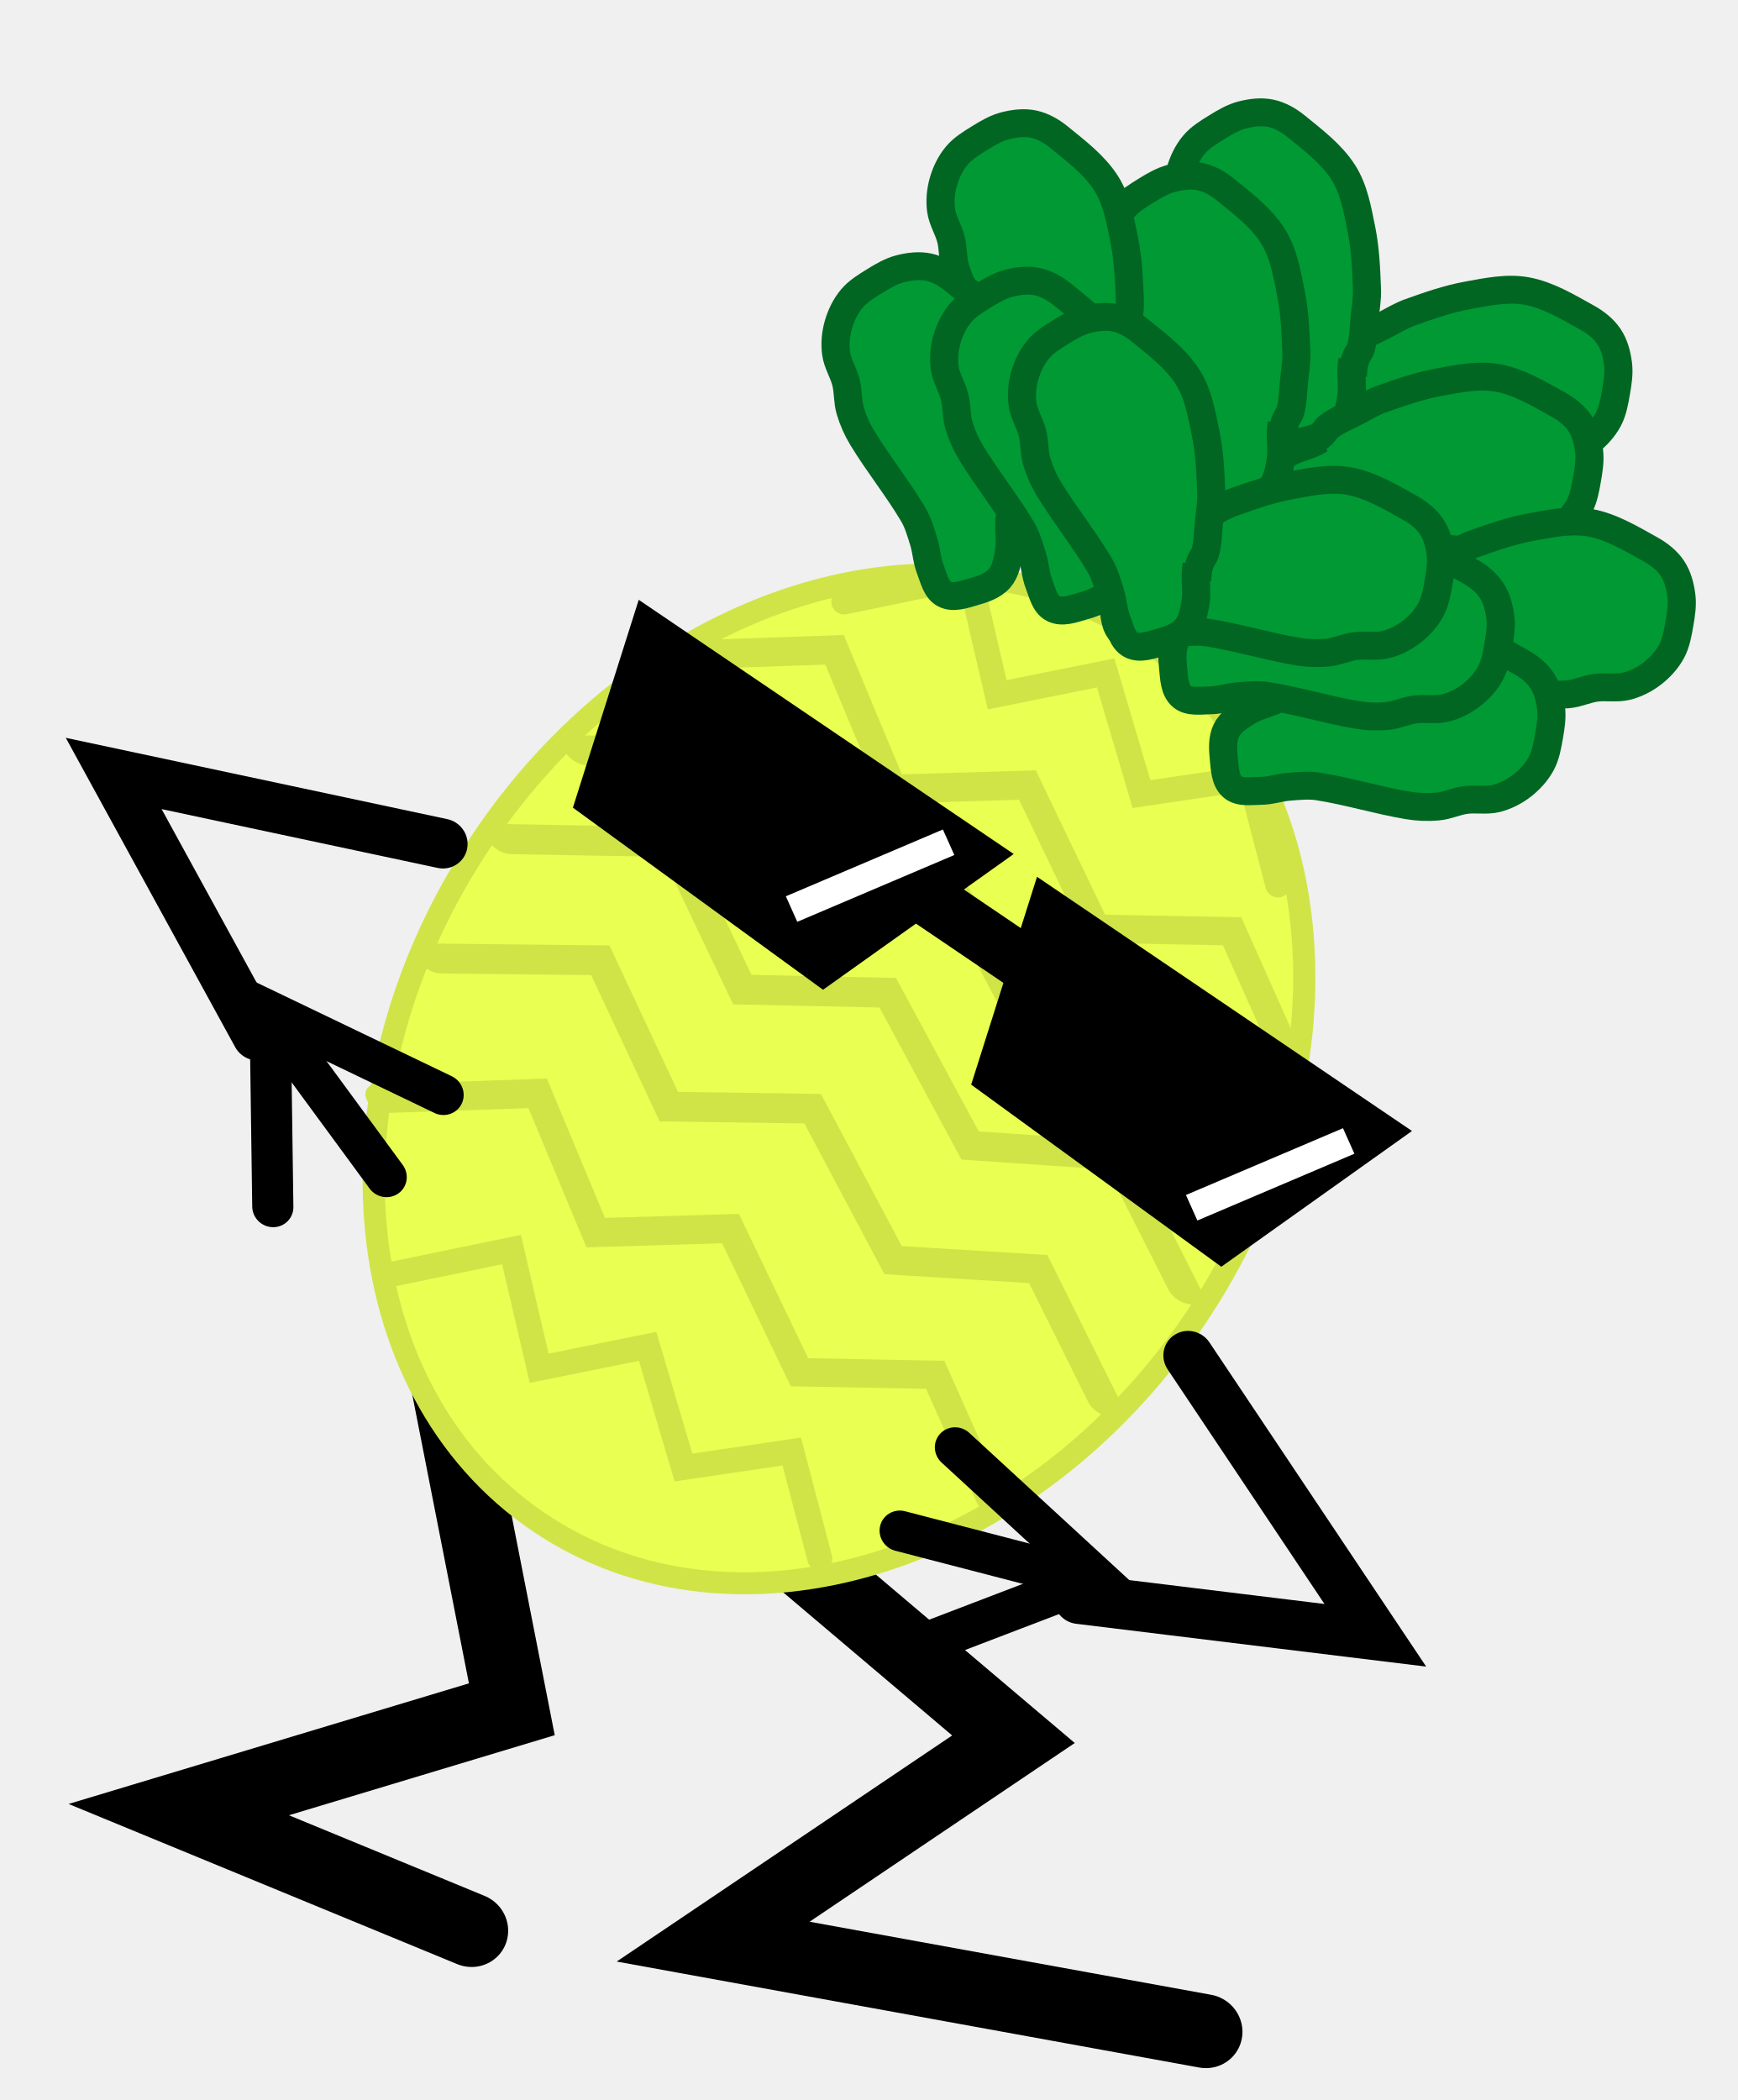
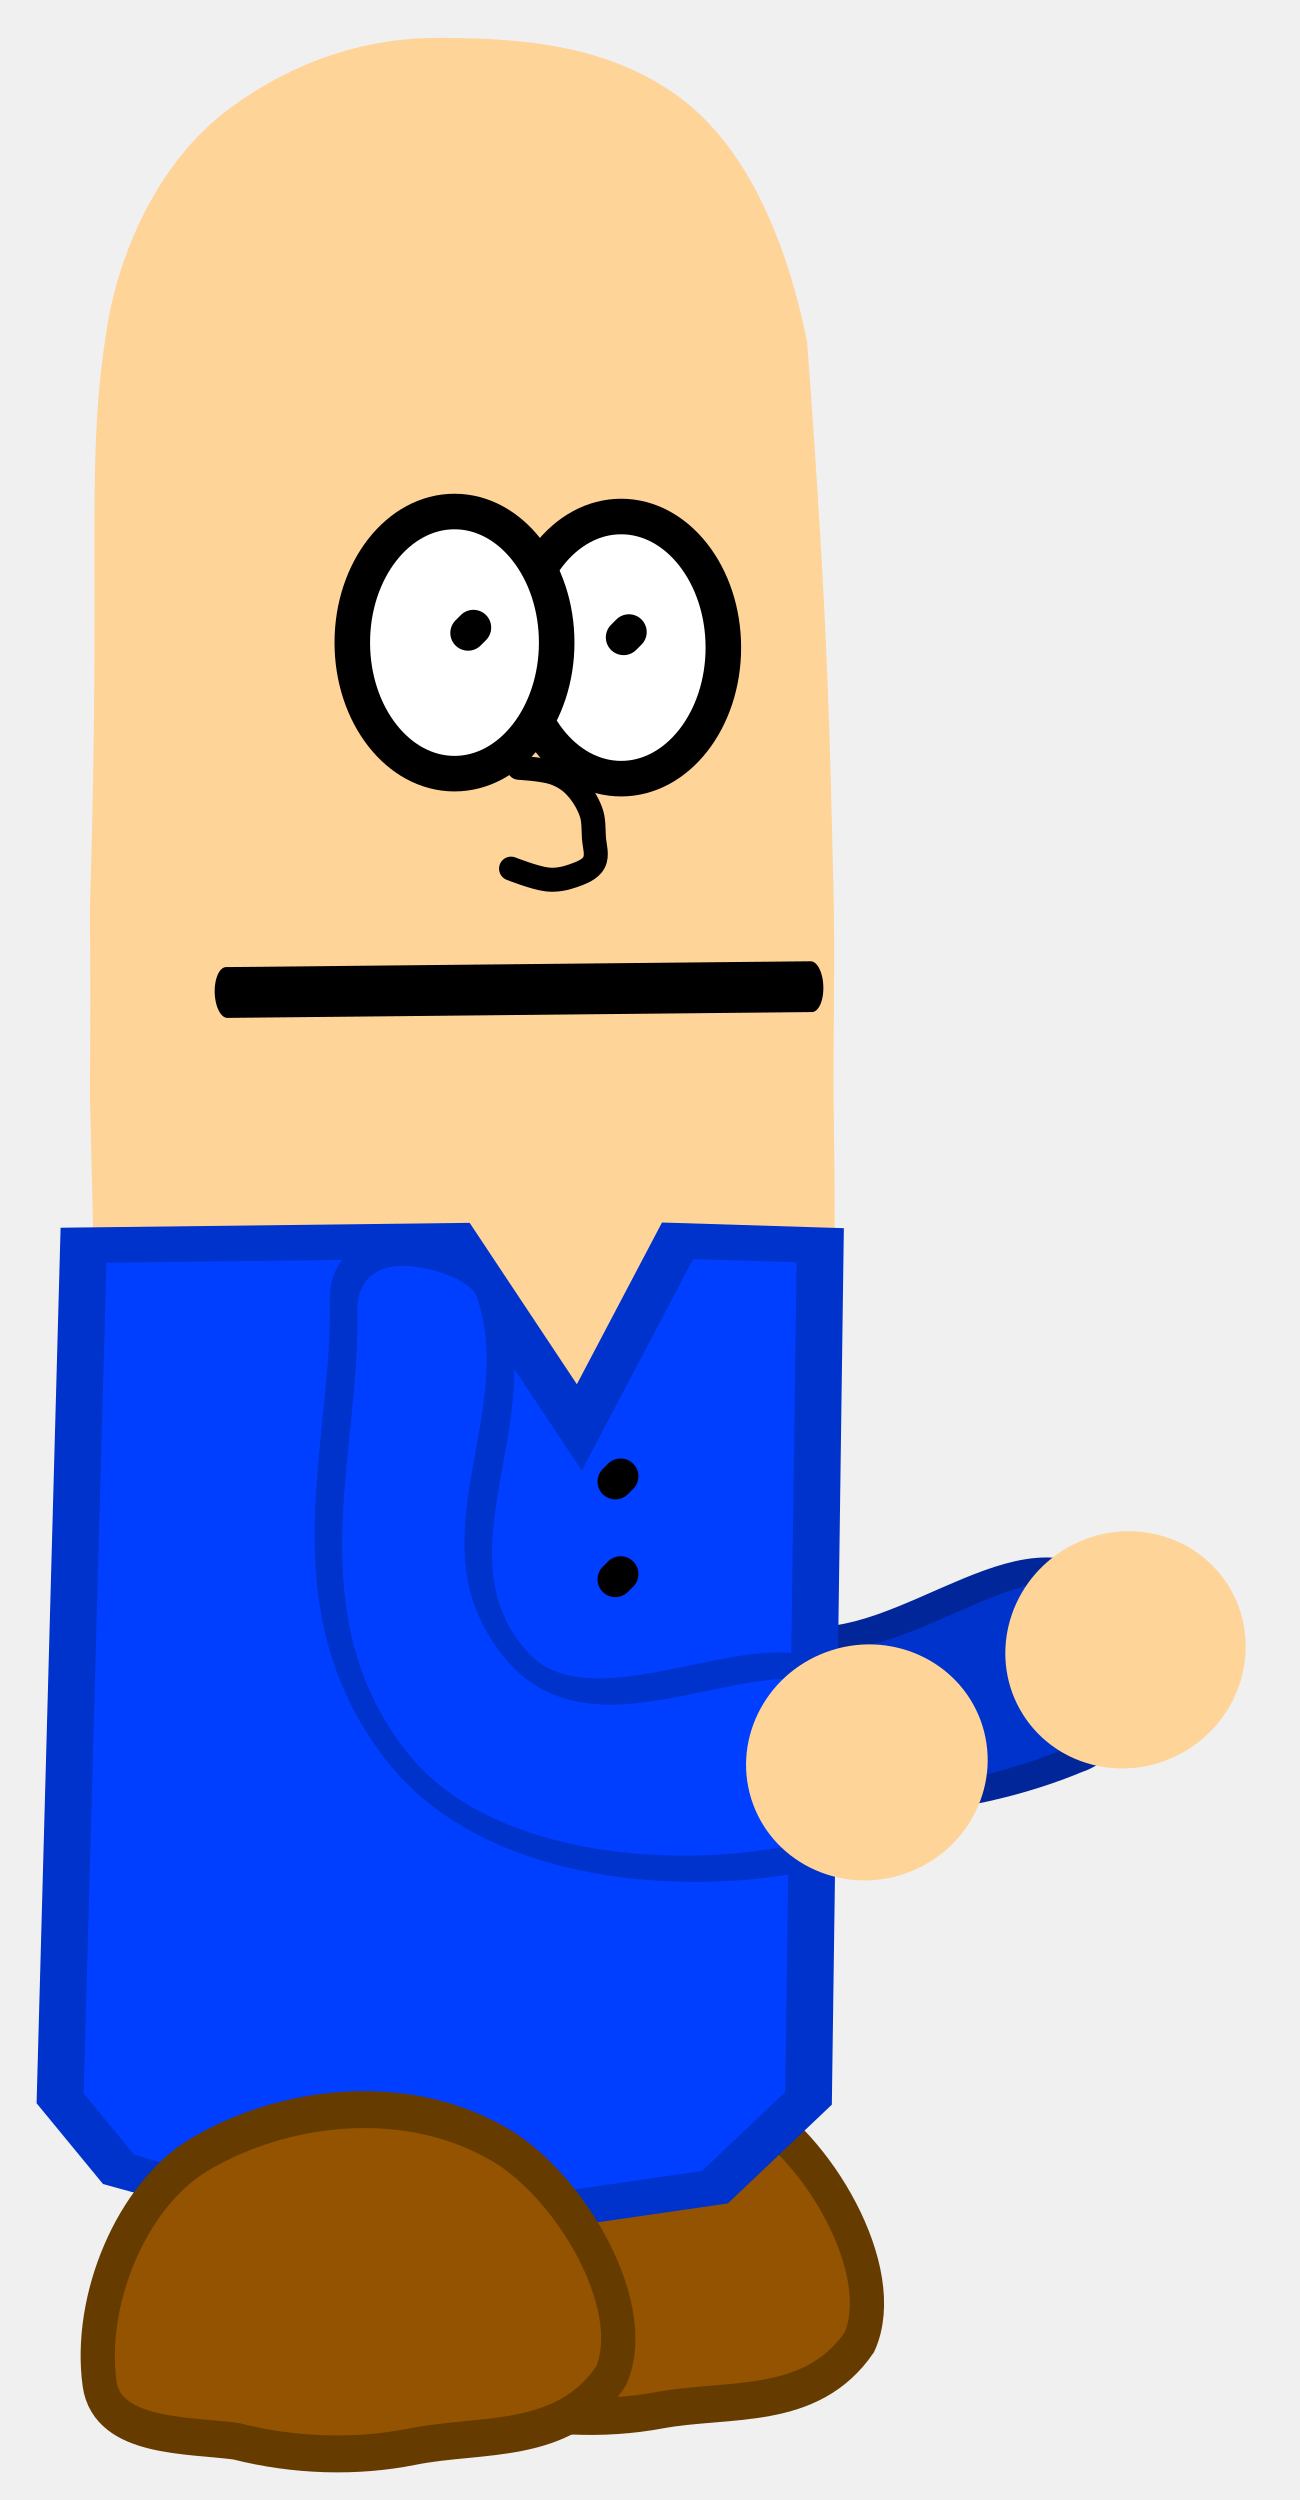
- <svg xmlns="http://www.w3.org/2000/svg" version="1.1" width="48" height="58" viewBox="1 -1 48 58">
-   <path id="ID0.8365832129493356" fill="none" stroke="#666666" stroke-width="2" stroke-linecap="round" d="M 177.350 190 " transform="matrix(1, 0, 0, 1, -239, -222)" />
-   <path id="ID0.8365832129493356" fill="none" stroke="#666666" stroke-width="2" stroke-linecap="round" d="M 177.350 190 " transform="matrix(1, 0, 0, 1, -397, -288)" />
-   <path id="ID0.8365832129493356" fill="none" stroke="#666666" stroke-width="2" stroke-linecap="round" d="M 177.350 190 " transform="matrix(1, 0, 0, 1, -358, -129)" />
-   <path id="ID0.8365832129493356" fill="none" stroke="#666666" stroke-width="2" stroke-linecap="round" d="M 177.350 190 " transform="matrix(1, 0, 0, 1, -243, -332)" />
-   <path id="ID0.6025561904534698" fill="none" stroke="#000000" stroke-width="2" stroke-linecap="round" d="M 235.850 194.350 L 224.900 195.550 L 228.500 204.700 L 216.300 199.200 " transform="matrix(-0.8572837, -0.5811647, -0.5691978, 0.8396311, 333.1, 13.55)" />
-   <path id="ID0.6025561904534698" fill="none" stroke="#000000" stroke-width="2" stroke-linecap="round" d="M 235.850 194.350 L 243.750 202.350 L 237.900 209.700 L 246.150 207.950 " transform="matrix(0.8572837, 0.5811647, -0.5691978, 0.8396311, -78.65, -265.35)" />
-   <path id="ID0.8365832129493356" fill="none" stroke="#666666" stroke-width="2" stroke-linecap="round" d="M 177.350 190 " transform="matrix(1, 0, 0, 1, -52, -81)" />
-   <path id="ID0.8365832129493356" fill="none" stroke="#666666" stroke-width="2" stroke-linecap="round" d="M 177.350 190 " transform="matrix(1, 0, 0, 1, -237, -159)" />
-   <path id="ID0.8365832129493356" fill="none" stroke="#666666" stroke-width="2" stroke-linecap="round" d="M 177.350 190 " transform="matrix(1, 0, 0, 1, -38, -89)" />
-   <path id="ID0.8365832129493356" fill="none" stroke="#666666" stroke-width="2" stroke-linecap="round" d="M 177.350 190 " transform="matrix(1, 0, 0, 1, -249, -79)" />
-   <path id="ID0.5099258632399142" fill="#009933" stroke="#006622" stroke-width="2" stroke-linecap="round" d="M 232 176 C 231.209 174.762 231.462 174.349 231.350 174 C 231.121 173.291 230.697 172.659 230.350 172 C 230.031 171.393 229.750 170.757 229.350 170.200 C 228.514 169.036 227.663 167.863 226.650 166.850 C 225.653 165.853 224.639 164.771 223.350 164.200 C 221.926 163.569 220.301 163.491 218.750 163.350 C 218.082 163.289 217.370 163.342 216.750 163.600 C 216.126 163.860 215.593 164.339 215.150 164.850 C 214.710 165.357 214.420 165.986 214.150 166.600 C 213.868 167.241 213.568 167.903 213.500 168.600 C 213.432 169.301 213.535 170.029 213.750 170.700 C 213.959 171.353 214.299 171.983 214.750 172.500 C 215.234 173.054 215.958 173.352 216.500 173.850 C 216.995 174.305 217.336 174.917 217.850 175.350 C 218.394 175.808 219.006 176.199 219.650 176.500 C 221.610 177.417 223.699 178.063 225.650 179 C 226.275 179.300 226.812 179.763 227.350 180.200 C 227.880 180.631 228.289 181.209 228.850 181.600 C 229.400 181.983 229.984 182.578 230.650 182.500 C 231.332 182.420 231.813 181.729 232.250 181.200 C 232.696 180.660 233.160 180.044 233.250 179.350 C 233.338 178.669 233.030 177.977 232.750 177.350 C 232.390 176.544 231.690 175.914 231.350 175.100 Z " transform="matrix(-0.3232059, -0.2191058, -0.2145941, 0.3165506, 150.6, 4)" />
-   <path id="ID0.5099258632399142" fill="#009933" stroke="#006622" stroke-width="2" stroke-linecap="round" d="M 232 176 C 231.209 174.762 231.462 174.349 231.350 174 C 231.121 173.291 230.697 172.659 230.350 172 C 230.031 171.393 229.750 170.757 229.350 170.200 C 228.514 169.036 227.663 167.863 226.650 166.850 C 225.653 165.853 224.639 164.771 223.350 164.200 C 221.926 163.569 220.301 163.491 218.750 163.350 C 218.082 163.289 217.370 163.342 216.750 163.600 C 216.126 163.860 215.593 164.339 215.150 164.850 C 214.710 165.357 214.420 165.986 214.150 166.600 C 213.868 167.241 213.568 167.903 213.500 168.600 C 213.432 169.301 213.535 170.029 213.750 170.700 C 213.959 171.353 214.299 171.983 214.750 172.500 C 215.234 173.054 215.958 173.352 216.500 173.850 C 216.995 174.305 217.336 174.917 217.850 175.350 C 218.394 175.808 219.006 176.199 219.650 176.500 C 221.610 177.417 223.699 178.063 225.650 179 C 226.275 179.300 226.812 179.763 227.350 180.200 C 227.880 180.631 228.289 181.209 228.850 181.600 C 229.400 181.983 229.984 182.578 230.650 182.500 C 231.332 182.420 231.813 181.729 232.250 181.200 C 232.696 180.660 233.160 180.044 233.250 179.350 C 233.338 178.669 233.030 177.977 232.750 177.350 C 232.390 176.544 231.690 175.914 231.350 175.100 Z " transform="matrix(0.3232058, 0.2191058, -0.2145941, 0.3165506, 1.15, -97.15)" />
-   <path id="ID0.5099258632399142" fill="#009933" stroke="#006622" stroke-width="2" stroke-linecap="round" d="M 232 176 C 231.209 174.762 231.462 174.349 231.350 174 C 231.121 173.291 230.697 172.659 230.350 172 C 230.031 171.393 229.750 170.757 229.350 170.200 C 228.514 169.036 227.663 167.863 226.650 166.850 C 225.653 165.853 224.639 164.771 223.350 164.200 C 221.926 163.569 220.301 163.491 218.750 163.350 C 218.082 163.289 217.370 163.342 216.750 163.600 C 216.126 163.860 215.593 164.339 215.150 164.850 C 214.710 165.357 214.420 165.986 214.150 166.600 C 213.868 167.241 213.568 167.903 213.500 168.600 C 213.432 169.301 213.535 170.029 213.750 170.700 C 213.959 171.353 214.299 171.983 214.750 172.500 C 215.234 173.054 215.958 173.352 216.500 173.850 C 216.995 174.305 217.336 174.917 217.850 175.350 C 218.394 175.808 219.006 176.199 219.650 176.500 C 221.610 177.417 223.699 178.063 225.650 179 C 226.275 179.300 226.812 179.763 227.350 180.200 C 227.880 180.631 228.289 181.209 228.850 181.600 C 229.400 181.983 229.984 182.578 230.650 182.500 C 231.332 182.420 231.813 181.729 232.250 181.200 C 232.696 180.660 233.160 180.044 233.250 179.350 C 233.338 178.669 233.030 177.977 232.750 177.350 C 232.390 176.544 231.690 175.914 231.350 175.100 Z " transform="matrix(-0.3232058, -0.2191058, -0.2145941, 0.3165506, 149.8, 6.4)" />
-   <path id="ID0.5099258632399142" fill="#009933" stroke="#006622" stroke-width="2" stroke-linecap="round" d="M 232 176 C 231.209 174.762 231.462 174.349 231.350 174 C 231.121 173.291 230.697 172.659 230.350 172 C 230.031 171.393 229.750 170.757 229.350 170.200 C 228.514 169.036 227.663 167.863 226.650 166.850 C 225.653 165.853 224.639 164.771 223.350 164.200 C 221.926 163.569 220.301 163.491 218.750 163.350 C 218.082 163.289 217.370 163.342 216.750 163.600 C 216.126 163.860 215.593 164.339 215.150 164.850 C 214.710 165.357 214.420 165.986 214.150 166.600 C 213.868 167.241 213.568 167.903 213.500 168.600 C 213.432 169.301 213.535 170.029 213.750 170.700 C 213.959 171.353 214.299 171.983 214.750 172.500 C 215.234 173.054 215.958 173.352 216.500 173.850 C 216.995 174.305 217.336 174.917 217.850 175.350 C 218.394 175.808 219.006 176.199 219.650 176.500 C 221.610 177.417 223.699 178.063 225.650 179 C 226.275 179.300 226.812 179.763 227.350 180.200 C 227.880 180.631 228.289 181.209 228.850 181.600 C 229.400 181.983 229.984 182.578 230.650 182.500 C 231.332 182.420 231.813 181.729 232.250 181.200 C 232.696 180.660 233.160 180.044 233.250 179.350 C 233.338 178.669 233.030 177.977 232.750 177.350 C 232.390 176.544 231.690 175.914 231.350 175.100 Z " transform="matrix(0.3232058, 0.2191058, -0.2145941, 0.3165506, -0.8, -95.4)" />
-   <path id="ID0.5099258632399142" fill="#009933" stroke="#006622" stroke-width="2" stroke-linecap="round" d="M 232 176 C 231.209 174.762 231.462 174.349 231.350 174 C 231.121 173.291 230.697 172.659 230.350 172 C 230.031 171.393 229.750 170.757 229.350 170.200 C 228.514 169.036 227.663 167.863 226.650 166.850 C 225.653 165.853 224.639 164.771 223.350 164.200 C 221.926 163.569 220.301 163.491 218.750 163.350 C 218.082 163.289 217.370 163.342 216.750 163.600 C 216.126 163.860 215.593 164.339 215.150 164.850 C 214.710 165.357 214.420 165.986 214.150 166.600 C 213.868 167.241 213.568 167.903 213.500 168.600 C 213.432 169.301 213.535 170.029 213.750 170.700 C 213.959 171.353 214.299 171.983 214.750 172.500 C 215.234 173.054 215.958 173.352 216.500 173.850 C 216.995 174.305 217.336 174.917 217.850 175.350 C 218.394 175.808 219.006 176.199 219.650 176.500 C 221.610 177.417 223.699 178.063 225.650 179 C 226.275 179.300 226.812 179.763 227.350 180.200 C 227.880 180.631 228.289 181.209 228.850 181.600 C 229.400 181.983 229.984 182.578 230.650 182.500 C 231.332 182.420 231.813 181.729 232.250 181.200 C 232.696 180.660 233.160 180.044 233.250 179.350 C 233.338 178.669 233.030 177.977 232.750 177.350 C 232.390 176.544 231.690 175.914 231.350 175.100 Z " transform="matrix(0.3232058, 0.2191058, -0.2145941, 0.3165506, -5.4, -96.85)" />
-   <path id="ID0.5099258632399142" fill="#009933" stroke="#006622" stroke-width="2" stroke-linecap="round" d="M 232 176 C 231.209 174.762 231.462 174.349 231.350 174 C 231.121 173.291 230.697 172.659 230.350 172 C 230.031 171.393 229.750 170.757 229.350 170.200 C 228.514 169.036 227.663 167.863 226.650 166.850 C 225.653 165.853 224.639 164.771 223.350 164.200 C 221.926 163.569 220.301 163.491 218.750 163.350 C 218.082 163.289 217.370 163.342 216.750 163.600 C 216.126 163.860 215.593 164.339 215.150 164.850 C 214.710 165.357 214.420 165.986 214.150 166.600 C 213.868 167.241 213.568 167.903 213.500 168.600 C 213.432 169.301 213.535 170.029 213.750 170.700 C 213.959 171.353 214.299 171.983 214.750 172.500 C 215.234 173.054 215.958 173.352 216.500 173.850 C 216.995 174.305 217.336 174.917 217.850 175.350 C 218.394 175.808 219.006 176.199 219.650 176.500 C 221.610 177.417 223.699 178.063 225.650 179 C 226.275 179.300 226.812 179.763 227.350 180.200 C 227.880 180.631 228.289 181.209 228.850 181.600 C 229.400 181.983 229.984 182.578 230.650 182.500 C 231.332 182.420 231.813 181.729 232.250 181.200 C 232.696 180.660 233.160 180.044 233.250 179.350 C 233.338 178.669 233.030 177.977 232.750 177.350 C 232.390 176.544 231.690 175.914 231.350 175.100 Z " transform="matrix(-0.3232058, -0.2191058, -0.2145941, 0.3165506, 152.35, 10.4)" />
-   <path id="ID0.22532706055790186" fill="#E9FF51" stroke="#D0E448" stroke-width="2" d="M 239.500 153 C 250.122 153 259.747 158.491 266.716 167.361 C 273.686 176.231 278 188.481 278 202 C 278 215.519 273.686 227.769 266.716 236.639 C 259.747 245.509 250.122 251 239.500 251 C 228.878 251 219.253 245.509 212.284 236.639 C 205.314 227.769 201 215.519 201 202 C 201 188.481 205.314 176.231 212.284 167.361 C 219.253 158.491 228.878 153 239.500 153 Z " transform="matrix(-0.2550148, -0.1728781, -0.1693183, 0.2497637, 119.45, 19.75)" />
-   <path id="ID0.8235992449335754" fill="none" stroke="#D0E448" stroke-width="2" stroke-linecap="round" d="M 213.250 189.400 L 219.850 183.500 L 226.250 189.500 L 234 183 L 240.150 189.400 L 247.250 182.700 L 254.350 190.150 " transform="matrix(-0.2880791, -0.1952929, -0.1912715, 0.2821472, 133.95, 11.65)" />
-   <path id="ID0.5099258632399142" fill="#009933" stroke="#006622" stroke-width="2" stroke-linecap="round" d="M 232 176 C 231.209 174.762 231.462 174.349 231.350 174 C 231.121 173.291 230.697 172.659 230.350 172 C 230.031 171.393 229.750 170.757 229.350 170.200 C 228.514 169.036 227.663 167.863 226.650 166.850 C 225.653 165.853 224.639 164.771 223.350 164.200 C 221.926 163.569 220.301 163.491 218.750 163.350 C 218.082 163.289 217.370 163.342 216.750 163.600 C 216.126 163.860 215.593 164.339 215.150 164.850 C 214.710 165.357 214.420 165.986 214.150 166.600 C 213.868 167.241 213.568 167.903 213.500 168.600 C 213.432 169.301 213.535 170.029 213.750 170.700 C 213.959 171.353 214.299 171.983 214.750 172.500 C 215.234 173.054 215.958 173.352 216.500 173.850 C 216.995 174.305 217.336 174.917 217.850 175.350 C 218.394 175.808 219.006 176.199 219.650 176.500 C 221.610 177.417 223.699 178.063 225.650 179 C 226.275 179.300 226.812 179.763 227.350 180.200 C 227.880 180.631 228.289 181.209 228.850 181.600 C 229.400 181.983 229.984 182.578 230.650 182.500 C 231.332 182.420 231.813 181.729 232.250 181.200 C 232.696 180.660 233.160 180.044 233.250 179.350 C 233.338 178.669 233.030 177.977 232.750 177.350 C 232.390 176.544 231.690 175.914 231.350 175.100 Z " transform="matrix(-0.3232058, -0.2191058, -0.2145941, 0.3165506, 148.75, 13.5)" />
-   <path id="ID0.5099258632399142" fill="#009933" stroke="#006622" stroke-width="2" stroke-linecap="round" d="M 232 176 C 231.209 174.762 231.462 174.349 231.350 174 C 231.121 173.291 230.697 172.659 230.350 172 C 230.031 171.393 229.750 170.757 229.350 170.200 C 228.514 169.036 227.663 167.863 226.650 166.850 C 225.653 165.853 224.639 164.771 223.350 164.200 C 221.926 163.569 220.301 163.491 218.750 163.350 C 218.082 163.289 217.370 163.342 216.750 163.600 C 216.126 163.860 215.593 164.339 215.150 164.850 C 214.710 165.357 214.420 165.986 214.150 166.600 C 213.868 167.241 213.568 167.903 213.500 168.600 C 213.432 169.301 213.535 170.029 213.750 170.700 C 213.959 171.353 214.299 171.983 214.750 172.500 C 215.234 173.054 215.958 173.352 216.500 173.850 C 216.995 174.305 217.336 174.917 217.850 175.350 C 218.394 175.808 219.006 176.199 219.650 176.500 C 221.610 177.417 223.699 178.063 225.650 179 C 226.275 179.300 226.812 179.763 227.350 180.200 C 227.880 180.631 228.289 181.209 228.850 181.600 C 229.400 181.983 229.984 182.578 230.650 182.500 C 231.332 182.420 231.813 181.729 232.250 181.200 C 232.696 180.660 233.160 180.044 233.250 179.350 C 233.338 178.669 233.030 177.977 232.750 177.350 C 232.390 176.544 231.690 175.914 231.350 175.100 Z " transform="matrix(0.3232058, 0.2191058, -0.2145941, 0.3165506, -8.3, -92.9)" />
-   <path id="ID0.5099258632399142" fill="#009933" stroke="#006622" stroke-width="2" stroke-linecap="round" d="M 232 176 C 231.209 174.762 231.462 174.349 231.350 174 C 231.121 173.291 230.697 172.659 230.350 172 C 230.031 171.393 229.750 170.757 229.350 170.200 C 228.514 169.036 227.663 167.863 226.650 166.850 C 225.653 165.853 224.639 164.771 223.350 164.200 C 221.926 163.569 220.301 163.491 218.750 163.350 C 218.082 163.289 217.370 163.342 216.750 163.600 C 216.126 163.860 215.593 164.339 215.150 164.850 C 214.710 165.357 214.420 165.986 214.150 166.600 C 213.868 167.241 213.568 167.903 213.500 168.600 C 213.432 169.301 213.535 170.029 213.750 170.700 C 213.959 171.353 214.299 171.983 214.750 172.500 C 215.234 173.054 215.958 173.352 216.500 173.850 C 216.995 174.305 217.336 174.917 217.850 175.350 C 218.394 175.808 219.006 176.199 219.650 176.500 C 221.610 177.417 223.699 178.063 225.650 179 C 226.275 179.300 226.812 179.763 227.350 180.200 C 227.880 180.631 228.289 181.209 228.850 181.600 C 229.400 181.983 229.984 182.578 230.650 182.500 C 231.332 182.420 231.813 181.729 232.250 181.200 C 232.696 180.660 233.160 180.044 233.250 179.350 C 233.338 178.669 233.030 177.977 232.750 177.350 C 232.390 176.544 231.690 175.914 231.350 175.100 Z " transform="matrix(-0.3232058, -0.2191058, -0.2145941, 0.3165506, 147.35, 11)" />
-   <path id="ID0.5099258632399142" fill="#009933" stroke="#006622" stroke-width="2" stroke-linecap="round" d="M 232 176 C 231.209 174.762 231.462 174.349 231.350 174 C 231.121 173.291 230.697 172.659 230.350 172 C 230.031 171.393 229.750 170.757 229.350 170.200 C 228.514 169.036 227.663 167.863 226.650 166.850 C 225.653 165.853 224.639 164.771 223.350 164.200 C 221.926 163.569 220.301 163.491 218.750 163.350 C 218.082 163.289 217.370 163.342 216.750 163.600 C 216.126 163.860 215.593 164.339 215.150 164.850 C 214.710 165.357 214.420 165.986 214.150 166.600 C 213.868 167.241 213.568 167.903 213.500 168.600 C 213.432 169.301 213.535 170.029 213.750 170.700 C 213.959 171.353 214.299 171.983 214.750 172.500 C 215.234 173.054 215.958 173.352 216.500 173.850 C 216.995 174.305 217.336 174.917 217.850 175.350 C 218.394 175.808 219.006 176.199 219.650 176.500 C 221.610 177.417 223.699 178.063 225.650 179 C 226.275 179.300 226.812 179.763 227.350 180.200 C 227.880 180.631 228.289 181.209 228.850 181.600 C 229.400 181.983 229.984 182.578 230.650 182.500 C 231.332 182.420 231.813 181.729 232.250 181.200 C 232.696 180.660 233.160 180.044 233.250 179.350 C 233.338 178.669 233.030 177.977 232.750 177.350 C 232.390 176.544 231.690 175.914 231.350 175.100 Z " transform="matrix(0.3232058, 0.2191058, -0.2145941, 0.3165506, -5.3, -92.5)" />
-   <path id="ID0.5099258632399142" fill="#009933" stroke="#006622" stroke-width="2" stroke-linecap="round" d="M 232 176 C 231.209 174.762 231.462 174.349 231.350 174 C 231.121 173.291 230.697 172.659 230.350 172 C 230.031 171.393 229.750 170.757 229.350 170.200 C 228.514 169.036 227.663 167.863 226.650 166.850 C 225.653 165.853 224.639 164.771 223.350 164.200 C 221.926 163.569 220.301 163.491 218.750 163.350 C 218.082 163.289 217.370 163.342 216.750 163.600 C 216.126 163.860 215.593 164.339 215.150 164.850 C 214.710 165.357 214.420 165.986 214.150 166.600 C 213.868 167.241 213.568 167.903 213.500 168.600 C 213.432 169.301 213.535 170.029 213.750 170.700 C 213.959 171.353 214.299 171.983 214.750 172.500 C 215.234 173.054 215.958 173.352 216.500 173.850 C 216.995 174.305 217.336 174.917 217.850 175.350 C 218.394 175.808 219.006 176.199 219.650 176.500 C 221.610 177.417 223.699 178.063 225.650 179 C 226.275 179.300 226.812 179.763 227.350 180.200 C 227.880 180.631 228.289 181.209 228.850 181.600 C 229.400 181.983 229.984 182.578 230.650 182.500 C 231.332 182.420 231.813 181.729 232.250 181.200 C 232.696 180.660 233.160 180.044 233.250 179.350 C 233.338 178.669 233.030 177.977 232.750 177.350 C 232.390 176.544 231.690 175.914 231.350 175.100 Z " transform="matrix(-0.3232058, -0.2191058, -0.2145941, 0.3165506, 145.7, 9.25)" />
-   <path id="ID0.5099258632399142" fill="#009933" stroke="#006622" stroke-width="2" stroke-linecap="round" d="M 232 176 C 231.209 174.762 231.462 174.349 231.350 174 C 231.121 173.291 230.697 172.659 230.350 172 C 230.031 171.393 229.750 170.757 229.350 170.200 C 228.514 169.036 227.663 167.863 226.650 166.850 C 225.653 165.853 224.639 164.771 223.350 164.200 C 221.926 163.569 220.301 163.491 218.750 163.350 C 218.082 163.289 217.370 163.342 216.750 163.600 C 216.126 163.860 215.593 164.339 215.150 164.850 C 214.710 165.357 214.420 165.986 214.150 166.600 C 213.868 167.241 213.568 167.903 213.500 168.600 C 213.432 169.301 213.535 170.029 213.750 170.700 C 213.959 171.353 214.299 171.983 214.750 172.500 C 215.234 173.054 215.958 173.352 216.500 173.850 C 216.995 174.305 217.336 174.917 217.850 175.350 C 218.394 175.808 219.006 176.199 219.650 176.500 C 221.610 177.417 223.699 178.063 225.650 179 C 226.275 179.300 226.812 179.763 227.350 180.200 C 227.880 180.631 228.289 181.209 228.850 181.600 C 229.400 181.983 229.984 182.578 230.650 182.500 C 231.332 182.420 231.813 181.729 232.250 181.200 C 232.696 180.660 233.160 180.044 233.250 179.350 C 233.338 178.669 233.030 177.977 232.750 177.350 C 232.390 176.544 231.690 175.914 231.350 175.100 Z " transform="matrix(0.3232058, 0.2191058, -0.2145941, 0.3165506, -3.15, -91.5)" />
-   <path id="ID0.8235992449335754" fill="none" stroke="#D0E448" stroke-width="2" stroke-linecap="round" d="M 213.250 189.400 L 219.850 183.500 L 226.250 189.500 L 234 183 L 240.150 189.400 L 247.250 182.700 L 254.350 190.150 " transform="matrix(-0.2880791, -0.1952929, -0.1912715, 0.2821472, 121.3, 30.25)" />
-   <path id="ID0.8235992449335754" fill="none" stroke="#D0E448" stroke-width="2" stroke-linecap="round" d="M 213.250 189.400 L 219.850 183.500 L 226.250 189.500 L 234 183 L 240.150 189.400 L 247.250 182.700 L 254.350 190.150 " transform="matrix(-0.4062909, -0.2754303, -0.1912715, 0.2821472, 151.25, 45.75)" />
-   <path id="ID0.8235992449335754" fill="none" stroke="#D0E448" stroke-width="2" stroke-linecap="round" d="M 213.250 189.400 L 219.850 183.500 L 226.250 189.500 L 234 183 L 240.150 189.400 L 247.250 182.700 L 254.350 190.150 " transform="matrix(-0.4470193, -0.3030407, -0.1912715, 0.2821472, 163.05, 48.9)" />
-   <path id="ID0.8235992449335754" fill="none" stroke="#D0E448" stroke-width="2" stroke-linecap="round" d="M 213.250 189.400 L 219.850 183.500 L 226.250 189.500 L 234 183 L 240.150 189.400 L 247.250 182.700 L 254.350 190.150 " transform="matrix(-0.4539729, -0.3077546, -0.1912715, 0.2821472, 166.75, 46.8)" />
-   <path id="ID0.8235992449335754" fill="none" stroke="#D0E448" stroke-width="2" stroke-linecap="round" d="M 213.250 189.400 L 219.850 183.500 L 226.250 189.500 L 234 183 L 240.150 189.400 L 247.250 182.700 L 254.350 190.150 " transform="matrix(-0.4470193, -0.3030407, -0.1912715, 0.2821472, 167.1, 43.15)" />
-   <path id="ID0.8235992449335754" fill="none" stroke="#D0E448" stroke-width="2" stroke-linecap="round" d="M 213.250 189.400 L 219.850 183.500 L 226.250 189.500 L 234 183 L 240.150 189.400 L 247.250 182.700 L 254.350 190.150 " transform="matrix(-0.4062909, -0.2754303, -0.1912715, 0.2821472, 159.45, 33.5)" />
-   <path id="ID0.6061547710560262" fill="#000000" stroke="#000000" stroke-width="2" stroke-linecap="round" d="M 222.100 186.850 L 218.600 177.250 L 239.350 177.250 L 236.700 186.350 L 222.100 186.850 Z " transform="matrix(-0.4404728, -0.2986027, -0.2924541, 0.4314029, 187.2, 19.05)" />
-   <path id="ID0.6061547710560262" fill="#000000" stroke="#000000" stroke-width="2" stroke-linecap="round" d="M 222.100 186.850 L 218.600 177.250 L 239.350 177.250 L 236.700 186.350 L 222.100 186.850 Z " transform="matrix(-0.4404728, -0.2986027, -0.2924541, 0.4314029, 176.2, 11.4)" />
-   <path id="ID0.7489708689972758" fill="#000000" stroke="none" d="M 236.500 173.750 L 241.350 173.750 L 241.350 175.250 L 236.500 175.250 L 236.500 173.750 Z " transform="matrix(-0.8572837, -0.5811647, -0.5691978, 0.8396311, 332.25, 17.15)" />
-   <path id="ID0.2612604680471122" fill="#FFFFFF" stroke="none" d="M 213.200 176.650 L 215.100 176.650 L 215.100 188.350 L 213.200 188.350 L 213.200 176.650 Z " transform="matrix(-0.1660924, -0.3709625, -0.3706905, 0.1576784, 139.3, 82.1)" />
-   <path id="ID0.2612604680471122" fill="#FFFFFF" stroke="none" d="M 213.200 176.650 L 215.100 176.650 L 215.100 188.350 L 213.200 188.350 L 213.200 176.650 Z " transform="matrix(-0.1660924, -0.3709625, -0.3706905, 0.1576784, 128.25, 73.85)" />
-   <g id="ID0.5903293360024691" transform="matrix(1, 0, 0, 1, 0.15, 0.55)">
-     <path id="ID0.7179879313334823" fill="none" stroke="#000000" stroke-width="2" stroke-linecap="round" d="M 253.200 179.750 L 265.500 184.850 L 255 190.350 " transform="matrix(-0.5788031, -0.3923787, -0.3842991, 0.5668848, 228.7, 19.2)" />
-     <path id="ID0.26264452934265137" fill="none" stroke="#000000" stroke-width="2" stroke-linecap="round" d="M 268.500 169.150 L 260.150 164.500 L 259.600 173.750 " transform="matrix(-0.2697377, 0.4913911, 0.500497, 0.2772159, -3.85, -147.05)" />
-     <path id="ID0.1994128692895174" fill="none" stroke="#000000" stroke-width="2" stroke-linecap="round" d="M 260.850 165.500 L 264.500 173.250 " transform="matrix(-0.2697377, 0.4913911, 0.500497, 0.2772159, -3.85, -147.05)" />
+ <svg xmlns="http://www.w3.org/2000/svg" version="1.1" width="39" height="75" viewBox="-1 -1 39 75">
+   <path id="ID0.5486297779716551" fill="#935301" stroke="#663B00" stroke-width="6" stroke-linecap="round" d="M 319.350 238.550 C 307.238 245.500 295.597 266.776 302 278 C 311.189 288.839 325.526 285.577 337.700 286.950 C 347.701 288.070 358.478 286.995 368.500 283.850 C 376.746 282.212 390.961 281.771 391.550 272.850 C 392.439 259.122 383.380 242.675 371 237 C 355.369 229.848 334.427 229.344 319.350 238.550 Z " transform="matrix(-0.1707273, 0.01078649, 0.01165046, 0.1844021, 73.1, 14.75)" />
+   <g id="ID0.39669643621891737" transform="matrix(1, 0, 0, 1, 0, -0.5)">
+     <path id="ID0.5619839346036315" fill="#0033CC" stroke="#002699" stroke-width="2" stroke-linecap="round" d="M 304.450 237.100 C 295.591 232.651 284.077 223.186 286.650 214.150 C 289.943 202.722 305.706 198.977 315.500 193 C 317.954 191.503 320.546 191.730 322.500 193 C 324.499 194.299 327.069 197.676 325.500 199.500 C 319.268 206.732 303.139 206.868 301.500 215.800 C 300.118 223.421 320.062 226.040 320.450 232.250 C 320.663 236.782 309.097 239.884 304.450 237.100 Z " transform="matrix(0.1546317, -0.2713276, 0.4149975, 0.2365103, -114.3, 78.85)" />
+     <path id="ID0.6155663500539958" fill="#FFD499" stroke="none" d="M 241.250 209 C 243.526 209 245.589 209.924 247.082 211.418 C 248.576 212.911 249.500 214.974 249.500 217.250 C 249.500 219.526 248.576 221.589 247.082 223.082 C 245.589 224.576 243.526 225.500 241.250 225.500 C 238.974 225.500 236.911 224.576 235.418 223.082 C 233.924 221.589 233 219.526 233 217.250 C 233 214.974 233.924 212.911 235.418 211.418 C 236.911 209.924 238.974 209 241.250 209 Z " transform="matrix(0.3732649, -0.234566, 0.2274579, 0.3619539, -106.7, 26.95)" />
  </g>
-   <g id="ID0.5903293360024691" transform="matrix(1, 0, 0, 1, 0.15, 0.55)">
-     <path id="ID0.7179879313334823" fill="none" stroke="#000000" stroke-width="2" stroke-linecap="round" d="M 253.200 179.750 L 265.500 184.850 L 255 190.350 " transform="matrix(0.5788031, 0.3923787, -0.3842991, 0.5668848, -43.8, -165.35)" />
-     <path id="ID0.26264452934265137" fill="none" stroke="#000000" stroke-width="2" stroke-linecap="round" d="M 268.500 169.150 L 260.150 164.500 L 259.600 173.750 " transform="matrix(-0.3565898, 0.4325128, -0.4428312, -0.3622796, 196.75, -10.9)" />
-     <path id="ID0.1994128692895174" fill="none" stroke="#000000" stroke-width="2" stroke-linecap="round" d="M 260.850 165.500 L 264.500 173.250 " transform="matrix(-0.3565898, 0.4325128, -0.4428312, -0.3622796, 196.75, -10.9)" />
+   <path id="ID0.08809070056304336" fill="#FFD499" stroke="#FFD499" stroke-width="2" stroke-linecap="round" d="M 246 185.300 C 245.980 186.048 246.001 186.757 246 187.550 C 245.996 188.249 245.967 188.955 246 189.650 C 246.032 190.318 246.125 190.985 246.200 191.650 C 246.275 192.317 246.350 192.986 246.450 193.650 C 246.550 194.319 246.487 195.051 246.800 195.650 C 247.116 196.255 247.648 196.777 248.250 197.100 C 248.849 197.421 249.571 197.509 250.250 197.500 C 250.916 197.492 251.639 197.409 252.200 197.050 C 252.769 196.685 253.158 196.060 253.450 195.450 C 253.738 194.849 253.850 194.164 253.900 193.500 C 254.047 191.545 254.095 189.568 254.150 187.600 C 254.143 186.901 254.142 186.200 254.150 185.500 C 253.991 181.252 254.228 180.358 253.900 178.850 C 253.715 178.142 253.282 177.502 252.700 177.150 C 251.952 176.691 251.161 176.494 250.350 176.500 C 249.410 176.507 248.387 176.551 247.600 177.050 C 246.923 177.494 246.549 178.360 246.350 179.150 C 246.053 182.515 246.050 183.695 246 185.300 Z " transform="matrix(-2.197936, 0, 0, 2.616148, 562.5, -459)" />
+   <path id="ID0.0726902256719768" fill="#003FFF" stroke="#0032CC" stroke-width="2" stroke-linecap="round" d="M 209.500 227.500 L 209 179.500 L 215.100 179.250 L 219.300 189.750 L 224.600 179.250 L 240.500 179.500 L 241.500 227.500 L 239 231.500 L 233.500 233.500 L 224 234.500 L 213.500 232.500 L 209.500 227.500 Z " transform="matrix(-0.7016416, 0, 0, 0.5331858, 170.25, -59.35)" />
+   <path id="ID0.8850112343207002" fill="none" stroke="#000000" stroke-width="2" stroke-linecap="round" d="M 240.500 194 L 240.800 194.300 " transform="matrix(-0.5331858, 0, 0, 0.5331858, 145.85, -60.15)" />
+   <path id="ID0.16972909634932876" fill="none" stroke="#000000" stroke-width="2" stroke-linecap="round" d="M 240.500 199.500 L 240.800 199.800 " transform="matrix(-0.5331858, 0, 0, 0.5331858, 145.85, -60.15)" />
+   <path id="ID0.643749819137156" fill="#FFFFFF" stroke="#000000" stroke-width="2" d="M 234.750 143.750 C 236.336 143.750 237.774 144.576 238.815 145.911 C 239.856 147.247 240.500 149.090 240.500 151.125 C 240.500 153.160 239.856 155.003 238.815 156.339 C 237.774 157.674 236.336 158.500 234.750 158.500 C 233.164 158.500 231.726 157.674 230.685 156.339 C 229.644 155.003 229 153.160 229 151.125 C 229 149.090 229.644 147.247 230.685 145.911 C 231.726 144.576 233.164 143.750 234.750 143.750 Z " transform="matrix(-0.5331858, 0, 0, 0.5331858, 142.8, -62.15)" />
+   <path id="ID0.643749819137156" fill="#FFFFFF" stroke="#000000" stroke-width="2" d="M 234.750 143.750 C 236.336 143.750 237.774 144.576 238.815 145.911 C 239.856 147.247 240.500 149.090 240.500 151.125 C 240.500 153.160 239.856 155.003 238.815 156.339 C 237.774 157.674 236.336 158.500 234.750 158.500 C 233.164 158.500 231.726 157.674 230.685 156.339 C 229.644 155.003 229 153.160 229 151.125 C 229 149.090 229.644 147.247 230.685 145.911 C 231.726 144.576 233.164 143.750 234.750 143.750 Z " transform="matrix(-0.5331858, 0, 0, 0.5331858, 137.8, -62.3)" />
+   <path id="ID0.7692075585946441" fill="none" stroke="#000000" stroke-width="2" stroke-linecap="round" d="M 233.750 150.250 L 234.050 150.550 " transform="matrix(-0.5331858, 0, 0, 0.5331858, 142.5, -62.15)" />
+   <path id="ID0.731148752849549" fill="none" stroke="#000000" stroke-width="2" stroke-linecap="round" d="M 242.500 150 L 242.800 150.300 " transform="matrix(-0.5331858, 0, 0, 0.5331858, 142.5, -62.15)" />
+   <path id="ID0.17161718104034662" fill="none" stroke="#000000" stroke-width="2" stroke-linecap="round" d="M 219.500 178 L 268 177.500 " transform="matrix(-0.361321, 0.01145536, 0.02414957, 0.7617175, 98.35, -109.5)" />
+   <path id="ID0.8540973095223308" fill="none" stroke="#000000" stroke-width="2" stroke-linecap="round" d="M 255.250 160.850 C 255.250 160.850 253.312 160.956 252.400 161.250 C 251.731 161.466 251.089 161.846 250.600 162.350 C 250.012 162.957 249.545 163.708 249.250 164.500 C 248.999 165.176 249.042 165.930 249 166.650 C 248.959 167.348 248.664 168.136 249 168.750 C 249.330 169.354 250.102 169.617 250.750 169.850 C 251.430 170.094 252.182 170.234 252.900 170.150 C 253.936 170.029 255.900 169.250 255.900 169.250 " transform="matrix(-0.3601734, 0, 0, 0.3601734, 106.5, -35.9)" />
+   <g id="ID0.39669643621891737" transform="matrix(1, 0, 0, 1, 0, -0.5)">
+     <path id="ID0.5619839346036315" fill="#003FFF" stroke="#0032CC" stroke-width="2" stroke-linecap="round" d="M 304.450 237.100 C 295.591 232.651 284.077 223.186 286.650 214.150 C 289.943 202.722 305.706 198.977 315.500 193 C 317.954 191.503 320.546 191.730 322.500 193 C 324.499 194.299 327.069 197.676 325.500 199.500 C 319.268 206.732 303.139 206.868 301.500 215.800 C 300.118 223.421 320.062 226.040 320.450 232.250 C 320.663 236.782 309.097 239.884 304.450 237.100 Z " transform="matrix(0.2073317, -0.2335448, 0.3572085, 0.3171153, -125.05, 51.2)" />
+     <path id="ID0.6155663500539958" fill="#FFD499" stroke="none" d="M 241.250 209 C 243.526 209 245.589 209.924 247.082 211.418 C 248.576 212.911 249.500 214.974 249.500 217.250 C 249.500 219.526 248.576 221.589 247.082 223.082 C 245.589 224.576 243.526 225.500 241.250 225.500 C 238.974 225.500 236.911 224.576 235.418 223.082 C 233.924 221.589 233 219.526 233 217.250 C 233 214.974 233.924 212.911 235.418 211.418 C 236.911 209.924 238.974 209 241.250 209 Z " transform="matrix(0.4136601, -0.1524245, 0.1478056, 0.401125, -106.9, 2)" />
  </g>
+   <path id="ID0.5486297779716551" fill="#935301" stroke="#663B00" stroke-width="6" stroke-linecap="round" d="M 319.350 238.550 C 307.238 245.500 295.597 266.776 302 278 C 311.189 288.839 325.526 285.577 337.700 286.950 C 347.701 288.070 358.478 286.995 368.500 283.850 C 376.746 282.212 390.961 281.771 391.550 272.850 C 392.439 259.122 383.380 242.675 371 237 C 355.369 229.848 334.427 229.344 319.350 238.550 Z " transform="matrix(-0.1705505, 0.0132925, 0.01435719, 0.1842111, 64.85, 15.05)" />
</svg>
